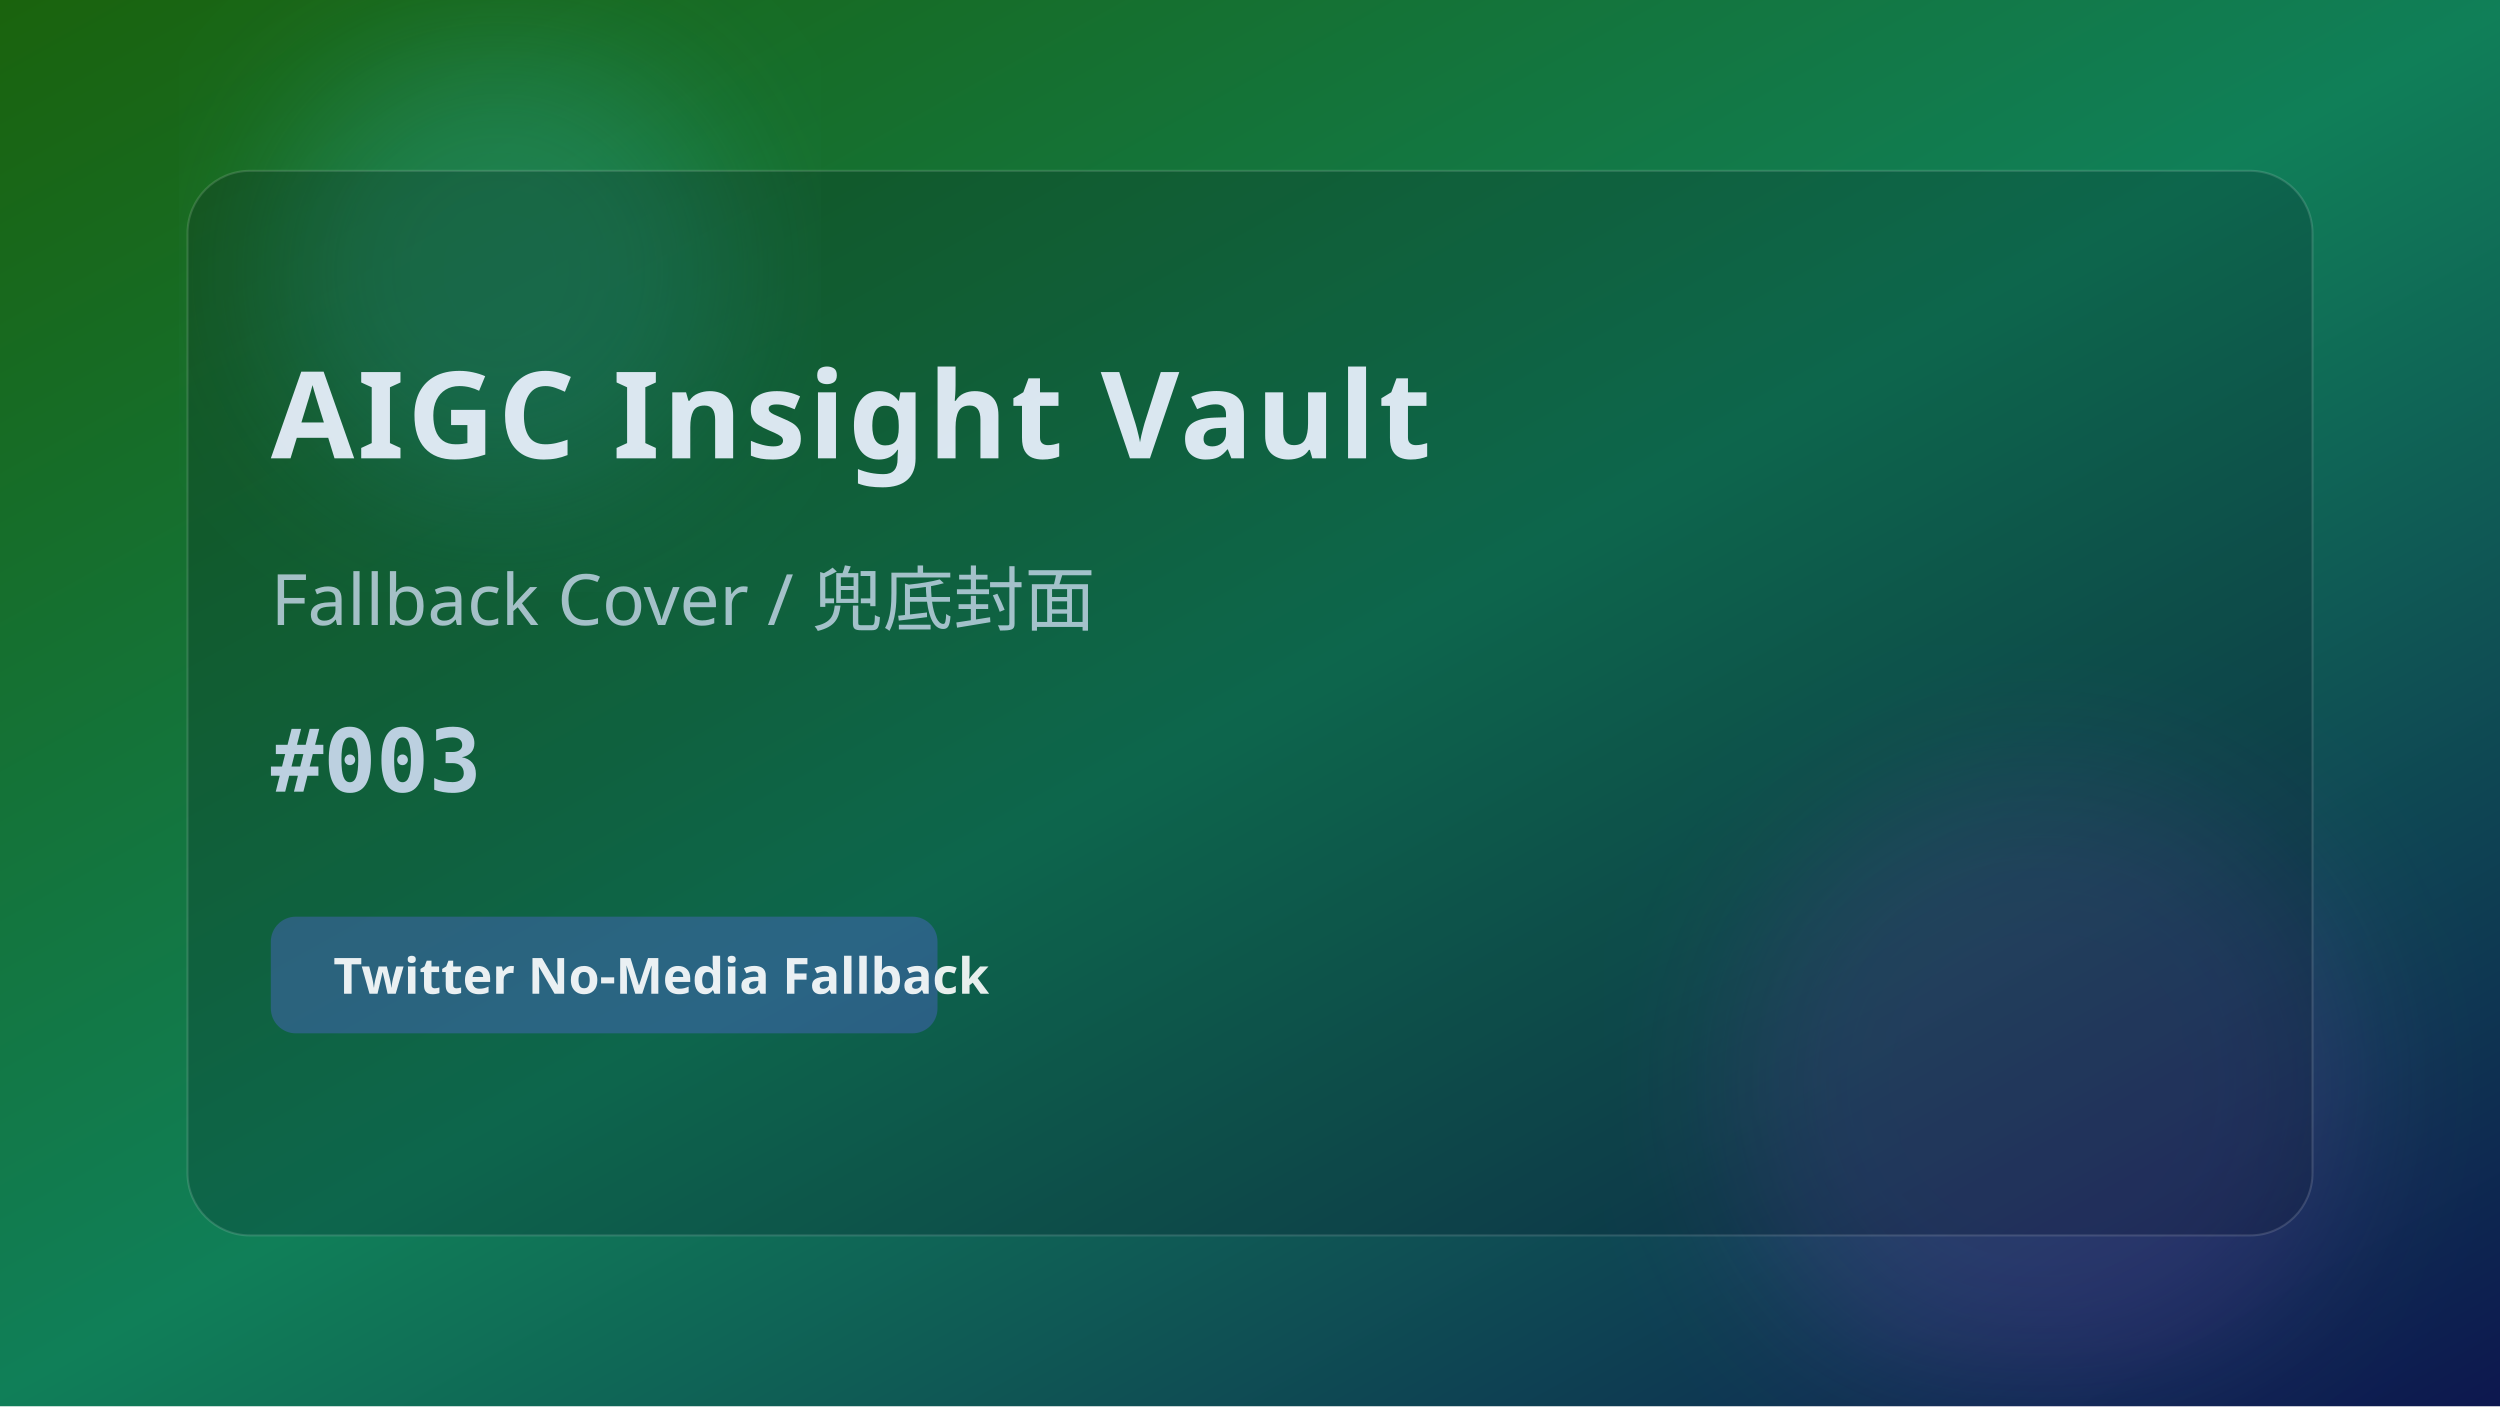
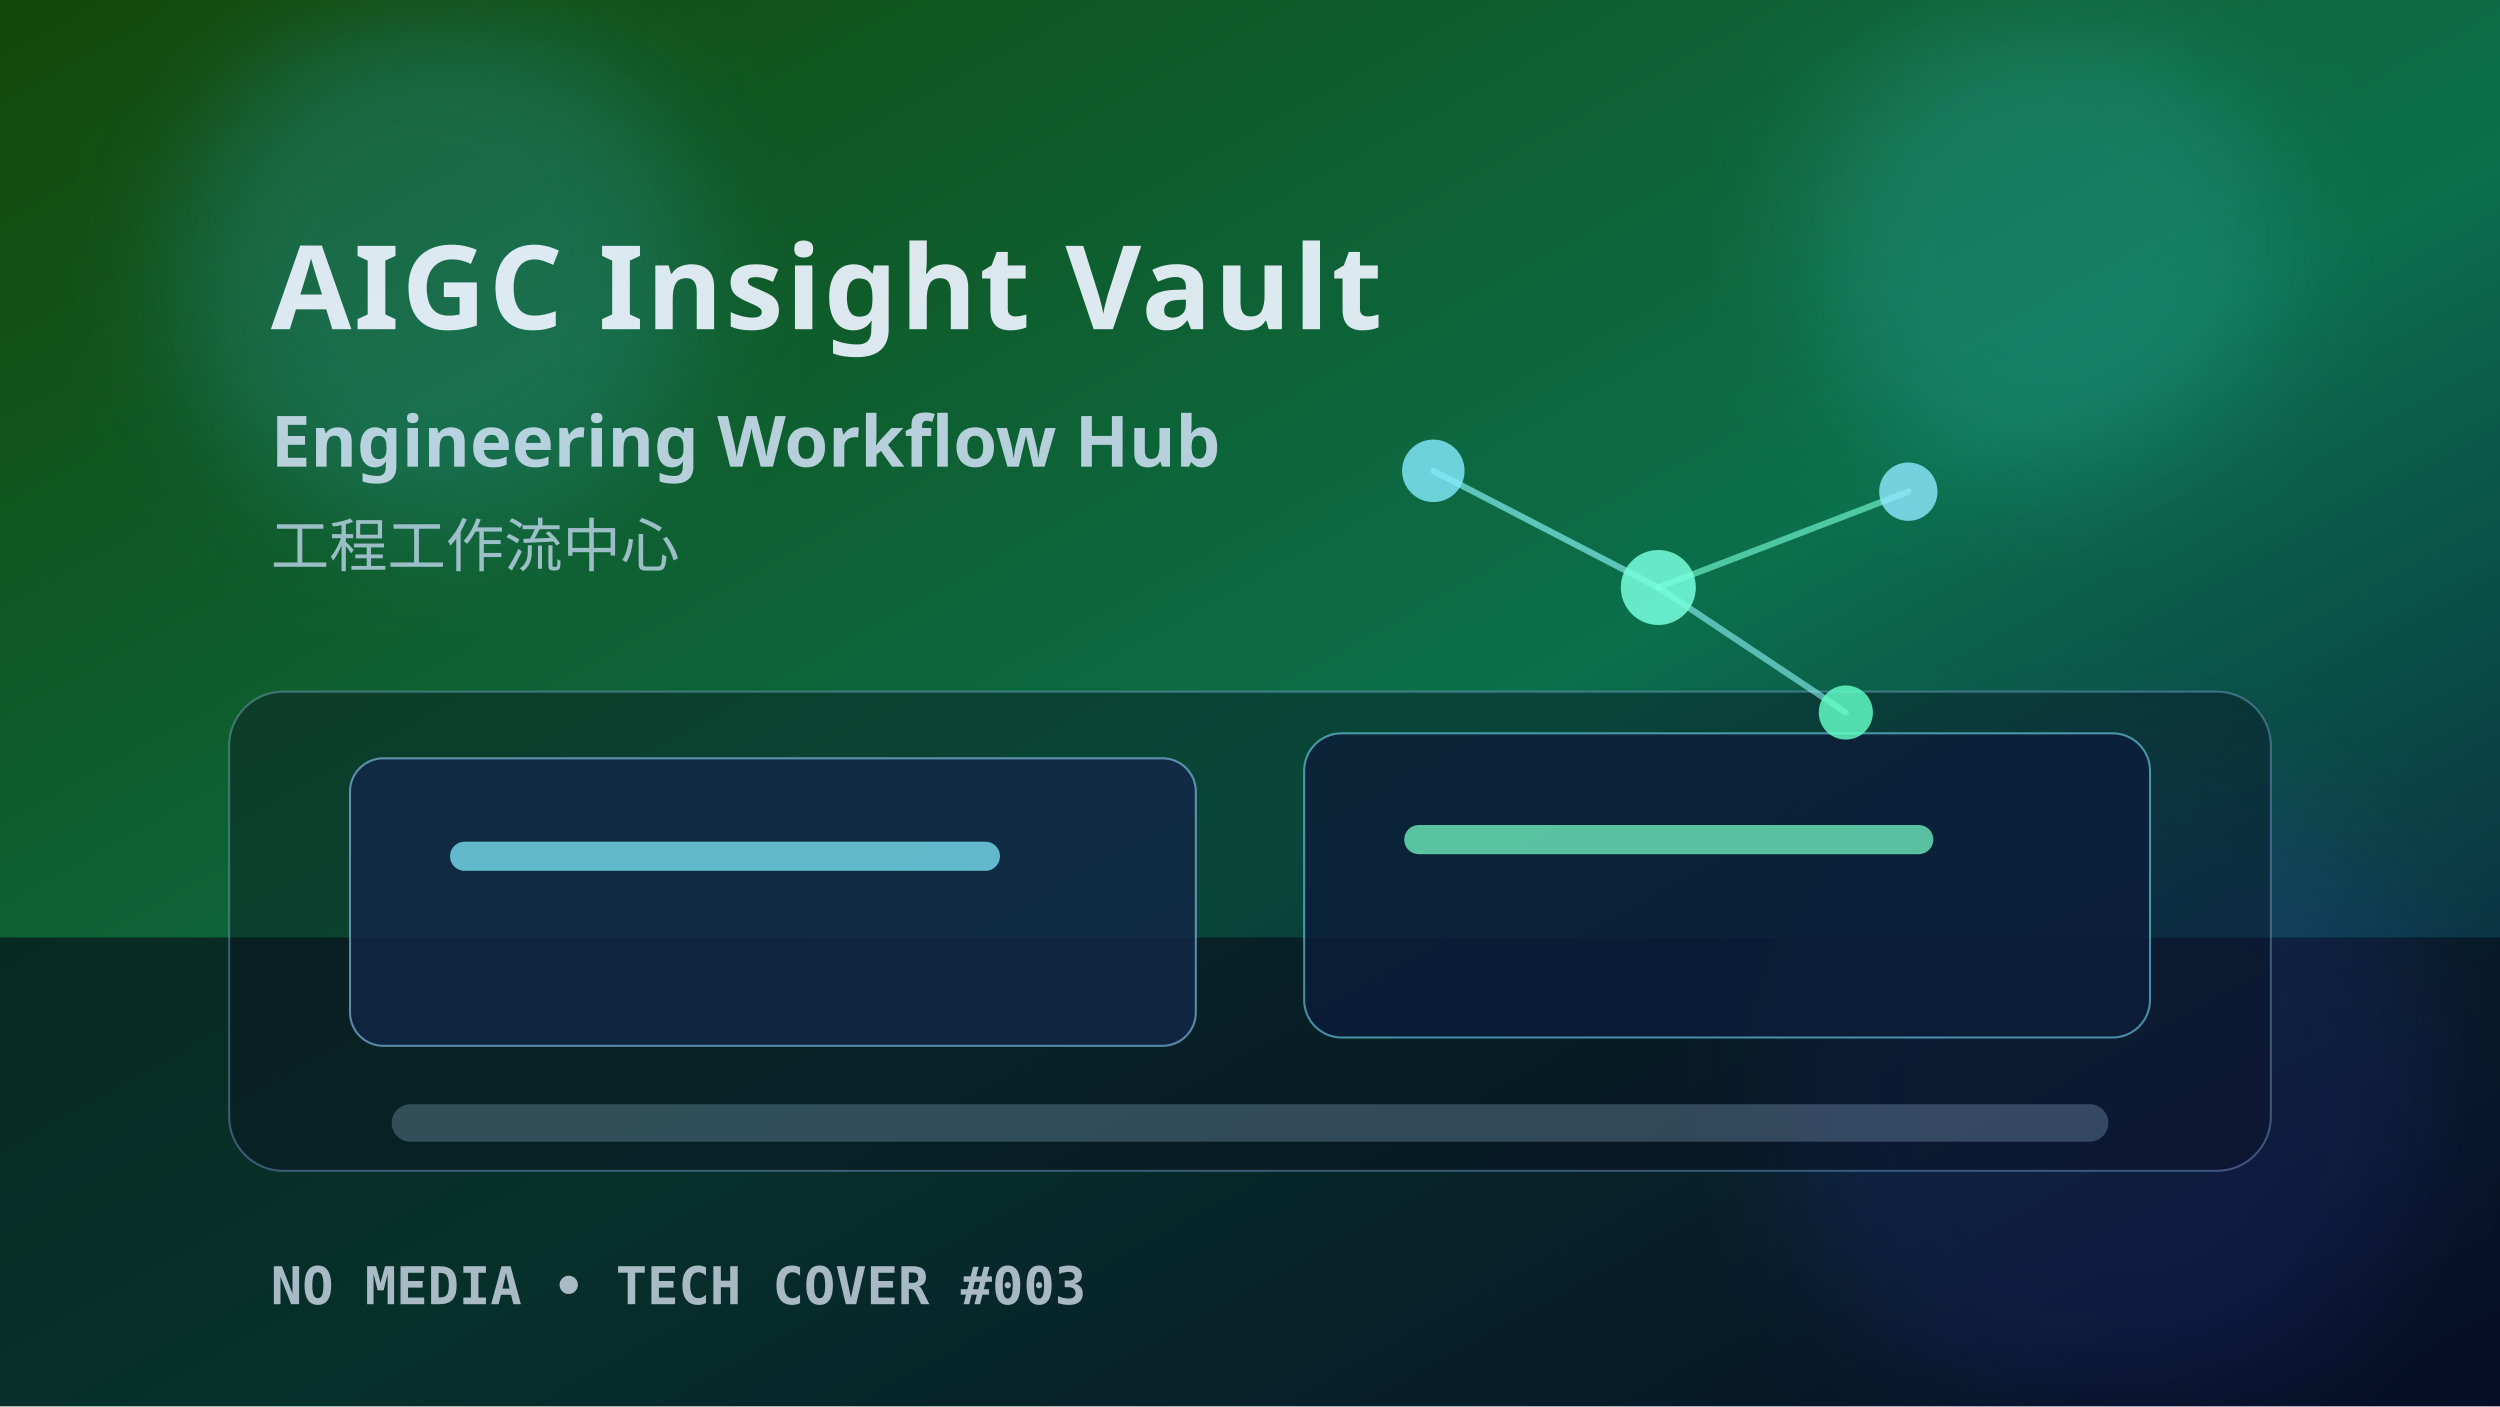
- <svg xmlns="http://www.w3.org/2000/svg" width="1200" height="675" viewBox="0 0 1200 675" role="img" aria-label="AIGC fallback cover 3">
+ <svg xmlns="http://www.w3.org/2000/svg" width="1200" height="675" viewBox="0 0 1200 675" role="img" aria-label="AIGC fallback cover 3" data-scene="engineering-hub">
  <defs>
    <linearGradient id="g3" x1="0" y1="0" x2="1" y2="1">
-       <stop offset="0%" stop-color="hsl(111, 76%, 22%)" />
-       <stop offset="50%" stop-color="hsl(159, 78%, 28%)" />
-       <stop offset="100%" stop-color="hsl(231, 72%, 18%)" />
+       <stop offset="0%" stop-color="hsl(111, 78%, 16%)" />
+       <stop offset="55%" stop-color="hsl(159, 82%, 24%)" />
+       <stop offset="100%" stop-color="hsl(231, 74%, 14%)" />
    </linearGradient>
    <filter id="blur" x="-20%" y="-20%" width="140%" height="140%">
-       <feGaussianBlur stdDeviation="36" />
+       <feGaussianBlur stdDeviation="28" />
    </filter>
  </defs>
  <rect width="1200" height="675" fill="url(#g3)" />
-   <circle cx="240" cy="130" r="110" fill="hsl(191, 90%, 60%)" opacity="0.20" filter="url(#blur)" />
-   <circle cx="980" cy="520" r="150" fill="hsl(279, 90%, 62%)" opacity="0.16" filter="url(#blur)" />
-   <rect x="90" y="82" width="1020" height="511" rx="30" fill="rgba(8, 15, 32, 0.22)" stroke="rgba(255,255,255,0.14)" />
-   <text x="130" y="220" fill="rgba(236,242,255,0.92)" font-family="'Segoe UI', 'PingFang SC', 'Microsoft YaHei', sans-serif" font-size="58" font-weight="700" letter-spacing="1.5">AIGC Insight Vault</text>
-   <text x="130" y="300" fill="rgba(220,230,255,0.72)" font-family="'Segoe UI', 'PingFang SC', 'Microsoft YaHei', sans-serif" font-size="34" font-weight="500">Fallback Cover / 兜底封面</text>
-   <text x="130" y="380" fill="rgba(220,230,255,0.84)" font-family="'JetBrains Mono', 'Menlo', monospace" font-size="42" font-weight="700">#003</text>
-   <rect x="130" y="440" width="320" height="56" rx="12" fill="rgba(99, 102, 241, 0.34)" />
-   <text x="160" y="477" fill="rgba(255,255,255,0.9)" font-family="'Segoe UI', 'PingFang SC', 'Microsoft YaHei', sans-serif" font-size="24" font-weight="600">Twitter No-Media Fallback</text>
+   <rect y="450" width="1200" height="225" fill="rgba(5, 10, 24, 0.62)" />
+   <circle cx="210" cy="130" r="124" fill="hsl(195, 92%, 60%)" opacity="0.2" filter="url(#blur)" />
+   <circle cx="980" cy="115" r="112" fill="hsl(189, 94%, 66%)" opacity="0.16" filter="url(#blur)" />
+   <circle cx="1010" cy="520" r="160" fill="hsl(241, 90%, 62%)" opacity="0.12" filter="url(#blur)" />
+   <g id="workspace-desk">
+     <rect x="110" y="332" width="980" height="230" rx="26" fill="rgba(8, 16, 32, 0.42)" stroke="rgba(158,198,255,0.34)" />
+     <rect x="168" y="364" width="406" height="138" rx="16" fill="rgba(18, 38, 70, 0.82)" stroke="rgba(150,210,255,0.58)" />
+     <rect x="626" y="352" width="406" height="146" rx="18" fill="rgba(12, 28, 56, 0.82)" stroke="rgba(120,230,255,0.56)" />
+     <rect x="216" y="404" width="264" height="14" rx="7" fill="rgba(130, 240, 255, 0.72)" />
+     <rect x="674" y="396" width="254" height="14" rx="7" fill="rgba(120, 255, 198, 0.72)" />
+     <rect x="188" y="530" width="824" height="18" rx="9" fill="rgba(185, 220, 255, 0.24)" />
+   </g>
+   <g id="ai-network" stroke-linecap="round">
+     <line x1="688" y1="226" x2="796" y2="282" stroke="rgba(147, 250, 255, 0.62)" stroke-width="3" />
+     <line x1="796" y1="282" x2="916" y2="236" stroke="rgba(120, 255, 214, 0.62)" stroke-width="3" />
+     <line x1="796" y1="282" x2="886" y2="342" stroke="rgba(147, 250, 255, 0.58)" stroke-width="3" />
+     <circle cx="688" cy="226" r="15" fill="rgba(132, 235, 255, 0.8)" />
+     <circle cx="796" cy="282" r="18" fill="rgba(119, 255, 221, 0.85)" />
+     <circle cx="916" cy="236" r="14" fill="rgba(143, 232, 255, 0.8)" />
+     <circle cx="886" cy="342" r="13" fill="rgba(99, 255, 199, 0.82)" />
+   </g>
+   <text x="130" y="158" fill="rgba(238,244,255,0.92)" font-family="'Segoe UI', 'PingFang SC', 'Microsoft YaHei', sans-serif" font-size="56" font-weight="700" letter-spacing="1.2">AIGC Insight Vault</text>
+   <text x="130" y="224" fill="rgba(218,232,255,0.82)" font-family="'Segoe UI', 'PingFang SC', 'Microsoft YaHei', sans-serif" font-size="34" font-weight="600">Engineering Workflow Hub</text>
+   <text x="130" y="272" fill="rgba(210,226,255,0.72)" font-family="'Segoe UI', 'PingFang SC', 'Microsoft YaHei', sans-serif" font-size="28" font-weight="500">工程工作流中心</text>
+   <text x="130" y="626" fill="rgba(230,240,255,0.72)" font-family="'JetBrains Mono', 'Menlo', monospace" font-size="25" font-weight="600">NO MEDIA • TECH COVER #003</text>
</svg>
